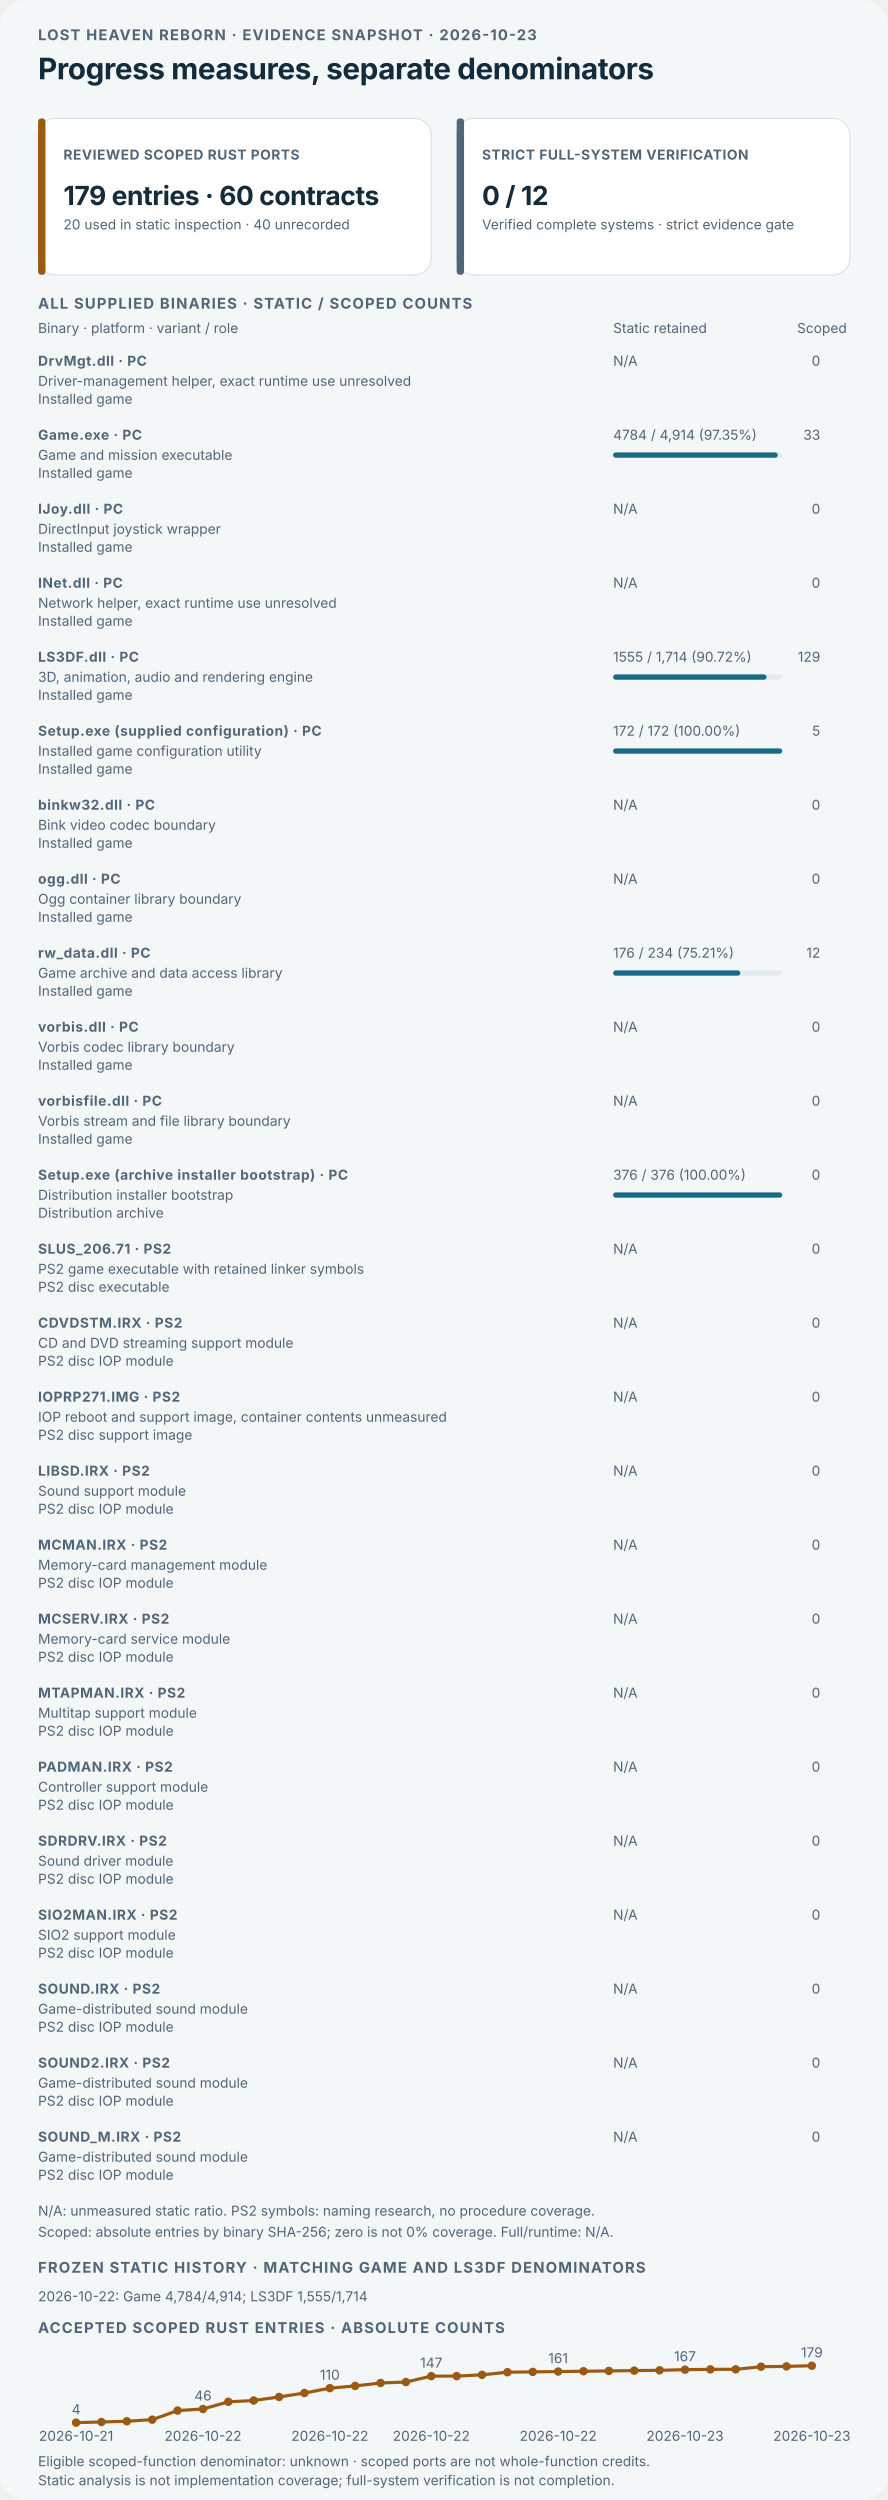
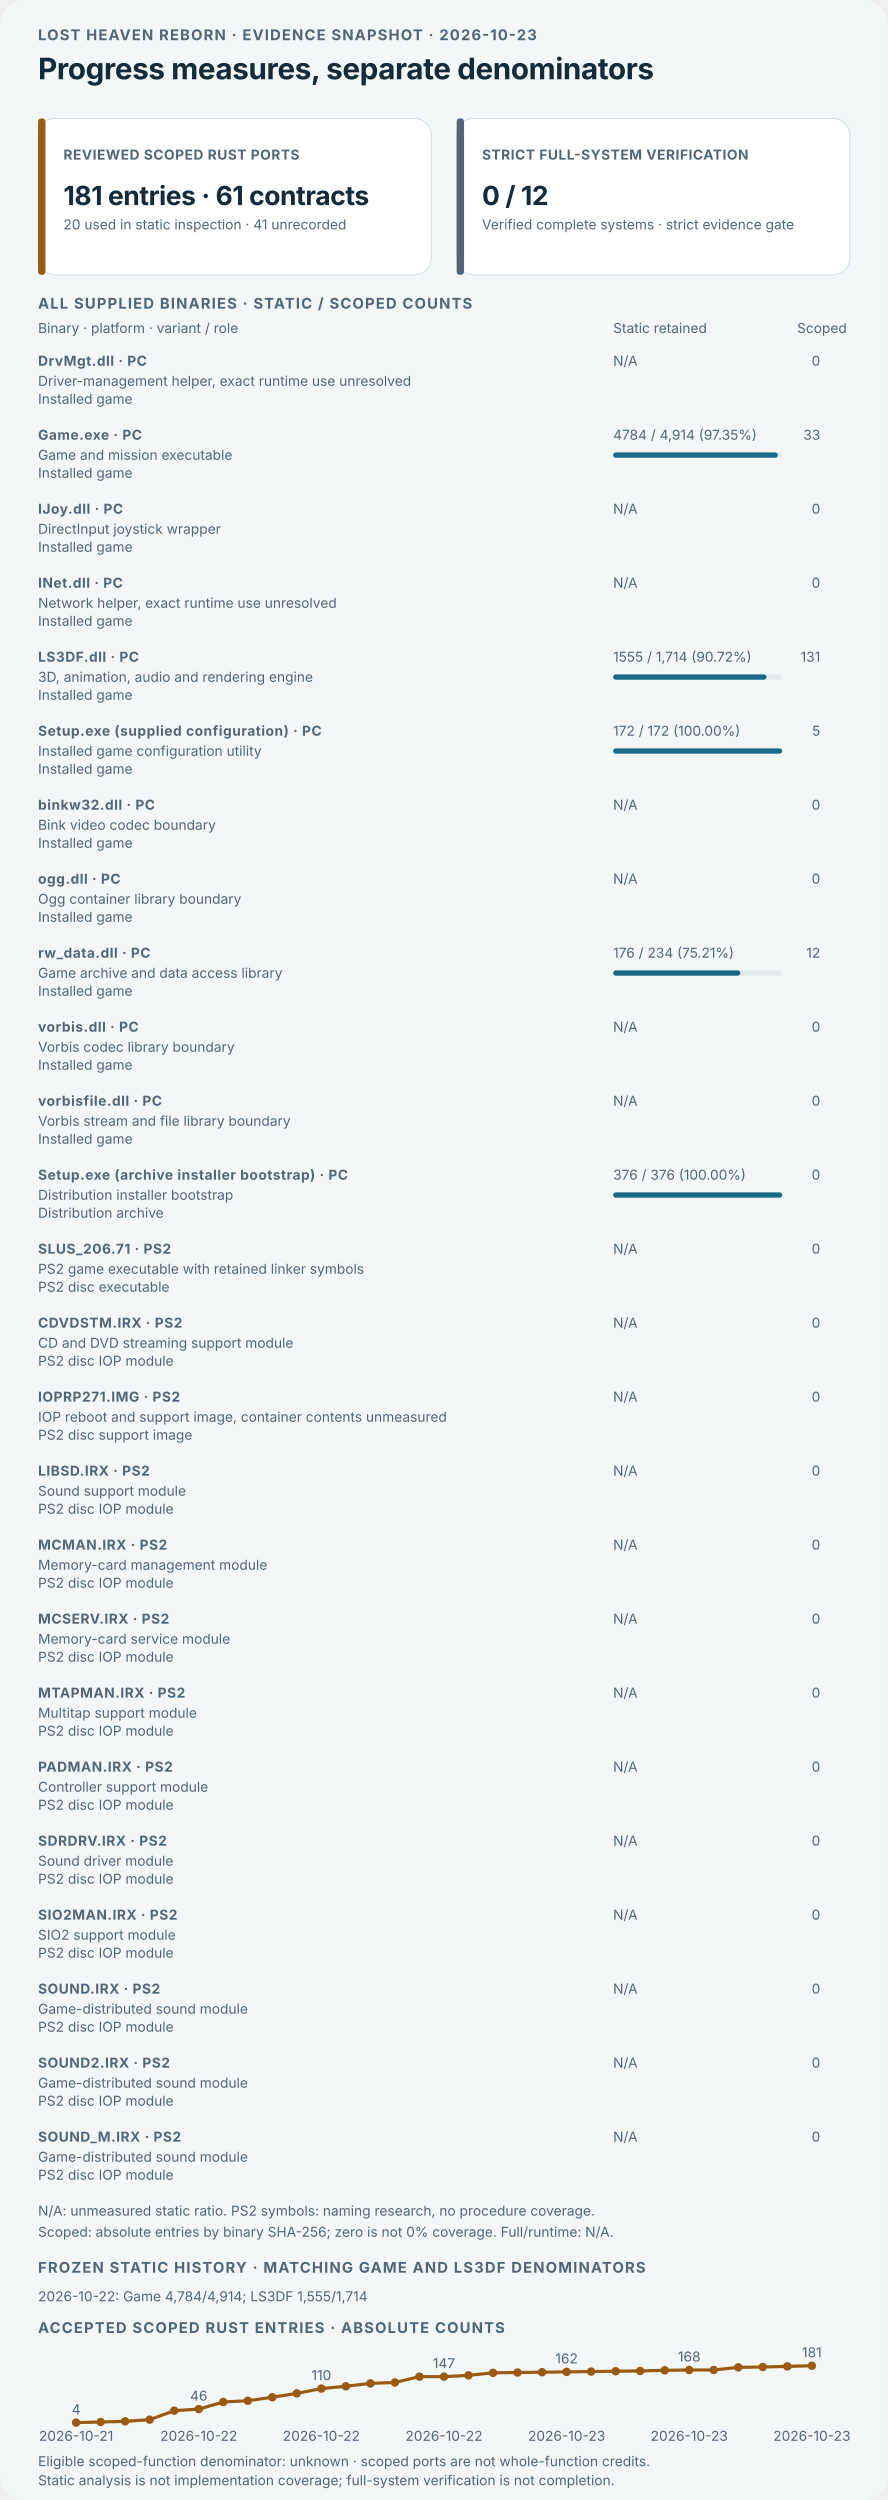
<svg xmlns="http://www.w3.org/2000/svg" viewBox="0 0 840 2365" role="img" aria-labelledby="dashboard-title dashboard-desc">
  <style>text{font-family:Inter,ui-sans-serif,system-ui,-apple-system,"Segoe UI",sans-serif;fill:#142b3b}.kicker{font-size:14px;font-weight:700;letter-spacing:1.1px;fill:#506577}.title{font-size:28px;font-weight:750;letter-spacing:-.35px}.label{font-size:13px;font-weight:750;letter-spacing:.5px;fill:#506577}.value{font-size:25px;font-weight:750;letter-spacing:-.4px}.detail,.history{font-size:13px;fill:#506577}.dark-bg{display:none}@media(prefers-color-scheme:dark){.light-bg{display:none}.dark-bg{display:inline}text{fill:#edf4f6}.kicker,.label,.detail,.history{fill:#b3c5ce}.card-bg{fill:#172b39;stroke:#3b5361}.bar-track{fill:#314957}}</style>
  <rect class="light-bg" width="840" height="2365" rx="24" fill="#f3f7f8" />
  <rect class="dark-bg" width="840" height="2365" rx="24" fill="#0d1b25" />
  <text x="36" y="38" class="kicker">LOST HEAVEN REBORN · EVIDENCE SNAPSHOT · 2026-10-23</text>
  <text x="36" y="75" class="title">Progress measures, separate denominators</text>
  <g>
    <rect class="card-bg" x="36" y="112" width="372" height="148" rx="16" fill="#ffffff" stroke="#d4e0e5" />
    <rect x="36" y="112" width="7" height="148" rx="3" fill="#9a5a12" />
    <text x="60" y="151" class="label">REVIEWED SCOPED RUST PORTS</text>
-     <text x="60" y="194" class="value">179 entries · 60 contracts</text>
-     <text x="60" y="217" class="detail">20 used in static inspection · 40 unrecorded</text>
+     <text x="60" y="194" class="value">181 entries · 61 contracts</text>
+     <text x="60" y="217" class="detail">20 used in static inspection · 41 unrecorded</text>
  </g>
  <g>
    <rect class="card-bg" x="432" y="112" width="372" height="148" rx="16" fill="#ffffff" stroke="#d4e0e5" />
    <rect x="432" y="112" width="7" height="148" rx="3" fill="#506577" />
    <text x="456" y="151" class="label">STRICT FULL-SYSTEM VERIFICATION</text>
    <text x="456" y="194" class="value">0 / 12</text>
    <text x="456" y="217" class="detail">Verified complete systems · strict evidence gate</text>
  </g>
  <text x="36" y="292" class="kicker">ALL SUPPLIED BINARIES · STATIC / SCOPED COUNTS</text>
  <text x="36" y="315" class="detail">Binary · platform · variant / role</text>
  <text x="580" y="315" class="detail">Static retained</text>
  <text x="754" y="315" class="detail">Scoped</text>
  <text x="36" y="346" class="label">DrvMgt.dll · PC</text>
  <text x="36" y="365" class="detail">Driver-management helper, exact runtime use unresolved</text>
  <text x="36" y="382" class="detail">Installed game</text>
  <text x="580" y="346" class="detail">N/A</text>
  <text x="776" y="346" text-anchor="end" class="detail">0</text>
  <text x="36" y="416" class="label">Game.exe · PC</text>
  <text x="36" y="435" class="detail">Game and mission executable</text>
  <text x="36" y="452" class="detail">Installed game</text>
  <text x="580" y="416" class="detail">4784 / 4,914 (97.35%)</text>
  <text x="776" y="416" text-anchor="end" class="detail">33</text>
  <rect class="catalog-static-track bar-track" x="580" y="428" width="160" height="5" rx="2.5" fill="#e2ebee" />
  <rect class="catalog-static-fill" x="580" y="428" width="155.767" height="5" rx="2.5" fill="#176b87" />
  <text x="36" y="486" class="label">IJoy.dll · PC</text>
  <text x="36" y="505" class="detail">DirectInput joystick wrapper</text>
  <text x="36" y="522" class="detail">Installed game</text>
  <text x="580" y="486" class="detail">N/A</text>
  <text x="776" y="486" text-anchor="end" class="detail">0</text>
  <text x="36" y="556" class="label">INet.dll · PC</text>
  <text x="36" y="575" class="detail">Network helper, exact runtime use unresolved</text>
  <text x="36" y="592" class="detail">Installed game</text>
  <text x="580" y="556" class="detail">N/A</text>
  <text x="776" y="556" text-anchor="end" class="detail">0</text>
  <text x="36" y="626" class="label">LS3DF.dll · PC</text>
  <text x="36" y="645" class="detail">3D, animation, audio and rendering engine</text>
  <text x="36" y="662" class="detail">Installed game</text>
  <text x="580" y="626" class="detail">1555 / 1,714 (90.72%)</text>
-   <text x="776" y="626" text-anchor="end" class="detail">129</text>
+   <text x="776" y="626" text-anchor="end" class="detail">131</text>
  <rect class="catalog-static-track bar-track" x="580" y="638" width="160" height="5" rx="2.5" fill="#e2ebee" />
  <rect class="catalog-static-fill" x="580" y="638" width="145.158" height="5" rx="2.5" fill="#176b87" />
  <text x="36" y="696" class="label">Setup.exe (supplied configuration) · PC</text>
  <text x="36" y="715" class="detail">Installed game configuration utility</text>
  <text x="36" y="732" class="detail">Installed game</text>
  <text x="580" y="696" class="detail">172 / 172 (100.00%)</text>
  <text x="776" y="696" text-anchor="end" class="detail">5</text>
  <rect class="catalog-static-track bar-track" x="580" y="708" width="160" height="5" rx="2.5" fill="#e2ebee" />
  <rect class="catalog-static-fill" x="580" y="708" width="160.000" height="5" rx="2.5" fill="#176b87" />
  <text x="36" y="766" class="label">binkw32.dll · PC</text>
  <text x="36" y="785" class="detail">Bink video codec boundary</text>
  <text x="36" y="802" class="detail">Installed game</text>
  <text x="580" y="766" class="detail">N/A</text>
  <text x="776" y="766" text-anchor="end" class="detail">0</text>
  <text x="36" y="836" class="label">ogg.dll · PC</text>
  <text x="36" y="855" class="detail">Ogg container library boundary</text>
  <text x="36" y="872" class="detail">Installed game</text>
  <text x="580" y="836" class="detail">N/A</text>
  <text x="776" y="836" text-anchor="end" class="detail">0</text>
  <text x="36" y="906" class="label">rw_data.dll · PC</text>
  <text x="36" y="925" class="detail">Game archive and data access library</text>
  <text x="36" y="942" class="detail">Installed game</text>
  <text x="580" y="906" class="detail">176 / 234 (75.21%)</text>
  <text x="776" y="906" text-anchor="end" class="detail">12</text>
  <rect class="catalog-static-track bar-track" x="580" y="918" width="160" height="5" rx="2.5" fill="#e2ebee" />
  <rect class="catalog-static-fill" x="580" y="918" width="120.342" height="5" rx="2.5" fill="#176b87" />
  <text x="36" y="976" class="label">vorbis.dll · PC</text>
  <text x="36" y="995" class="detail">Vorbis codec library boundary</text>
  <text x="36" y="1012" class="detail">Installed game</text>
  <text x="580" y="976" class="detail">N/A</text>
  <text x="776" y="976" text-anchor="end" class="detail">0</text>
  <text x="36" y="1046" class="label">vorbisfile.dll · PC</text>
  <text x="36" y="1065" class="detail">Vorbis stream and file library boundary</text>
  <text x="36" y="1082" class="detail">Installed game</text>
  <text x="580" y="1046" class="detail">N/A</text>
  <text x="776" y="1046" text-anchor="end" class="detail">0</text>
  <text x="36" y="1116" class="label">Setup.exe (archive installer bootstrap) · PC</text>
  <text x="36" y="1135" class="detail">Distribution installer bootstrap</text>
  <text x="36" y="1152" class="detail">Distribution archive</text>
  <text x="580" y="1116" class="detail">376 / 376 (100.00%)</text>
  <text x="776" y="1116" text-anchor="end" class="detail">0</text>
  <rect class="catalog-static-track bar-track" x="580" y="1128" width="160" height="5" rx="2.5" fill="#e2ebee" />
  <rect class="catalog-static-fill" x="580" y="1128" width="160.000" height="5" rx="2.5" fill="#176b87" />
  <text x="36" y="1186" class="label">SLUS_206.71 · PS2</text>
  <text x="36" y="1205" class="detail">PS2 game executable with retained linker symbols</text>
  <text x="36" y="1222" class="detail">PS2 disc executable</text>
  <text x="580" y="1186" class="detail">N/A</text>
  <text x="776" y="1186" text-anchor="end" class="detail">0</text>
  <text x="36" y="1256" class="label">CDVDSTM.IRX · PS2</text>
  <text x="36" y="1275" class="detail">CD and DVD streaming support module</text>
  <text x="36" y="1292" class="detail">PS2 disc IOP module</text>
  <text x="580" y="1256" class="detail">N/A</text>
  <text x="776" y="1256" text-anchor="end" class="detail">0</text>
  <text x="36" y="1326" class="label">IOPRP271.IMG · PS2</text>
  <text x="36" y="1345" class="detail">IOP reboot and support image, container contents unmeasured</text>
  <text x="36" y="1362" class="detail">PS2 disc support image</text>
  <text x="580" y="1326" class="detail">N/A</text>
  <text x="776" y="1326" text-anchor="end" class="detail">0</text>
  <text x="36" y="1396" class="label">LIBSD.IRX · PS2</text>
  <text x="36" y="1415" class="detail">Sound support module</text>
  <text x="36" y="1432" class="detail">PS2 disc IOP module</text>
  <text x="580" y="1396" class="detail">N/A</text>
  <text x="776" y="1396" text-anchor="end" class="detail">0</text>
  <text x="36" y="1466" class="label">MCMAN.IRX · PS2</text>
  <text x="36" y="1485" class="detail">Memory-card management module</text>
  <text x="36" y="1502" class="detail">PS2 disc IOP module</text>
  <text x="580" y="1466" class="detail">N/A</text>
  <text x="776" y="1466" text-anchor="end" class="detail">0</text>
  <text x="36" y="1536" class="label">MCSERV.IRX · PS2</text>
  <text x="36" y="1555" class="detail">Memory-card service module</text>
  <text x="36" y="1572" class="detail">PS2 disc IOP module</text>
  <text x="580" y="1536" class="detail">N/A</text>
  <text x="776" y="1536" text-anchor="end" class="detail">0</text>
  <text x="36" y="1606" class="label">MTAPMAN.IRX · PS2</text>
  <text x="36" y="1625" class="detail">Multitap support module</text>
  <text x="36" y="1642" class="detail">PS2 disc IOP module</text>
  <text x="580" y="1606" class="detail">N/A</text>
  <text x="776" y="1606" text-anchor="end" class="detail">0</text>
  <text x="36" y="1676" class="label">PADMAN.IRX · PS2</text>
  <text x="36" y="1695" class="detail">Controller support module</text>
  <text x="36" y="1712" class="detail">PS2 disc IOP module</text>
  <text x="580" y="1676" class="detail">N/A</text>
  <text x="776" y="1676" text-anchor="end" class="detail">0</text>
  <text x="36" y="1746" class="label">SDRDRV.IRX · PS2</text>
  <text x="36" y="1765" class="detail">Sound driver module</text>
  <text x="36" y="1782" class="detail">PS2 disc IOP module</text>
  <text x="580" y="1746" class="detail">N/A</text>
  <text x="776" y="1746" text-anchor="end" class="detail">0</text>
  <text x="36" y="1816" class="label">SIO2MAN.IRX · PS2</text>
  <text x="36" y="1835" class="detail">SIO2 support module</text>
  <text x="36" y="1852" class="detail">PS2 disc IOP module</text>
  <text x="580" y="1816" class="detail">N/A</text>
  <text x="776" y="1816" text-anchor="end" class="detail">0</text>
  <text x="36" y="1886" class="label">SOUND.IRX · PS2</text>
  <text x="36" y="1905" class="detail">Game-distributed sound module</text>
  <text x="36" y="1922" class="detail">PS2 disc IOP module</text>
  <text x="580" y="1886" class="detail">N/A</text>
  <text x="776" y="1886" text-anchor="end" class="detail">0</text>
  <text x="36" y="1956" class="label">SOUND2.IRX · PS2</text>
  <text x="36" y="1975" class="detail">Game-distributed sound module</text>
  <text x="36" y="1992" class="detail">PS2 disc IOP module</text>
  <text x="580" y="1956" class="detail">N/A</text>
  <text x="776" y="1956" text-anchor="end" class="detail">0</text>
  <text x="36" y="2026" class="label">SOUND_M.IRX · PS2</text>
  <text x="36" y="2045" class="detail">Game-distributed sound module</text>
  <text x="36" y="2062" class="detail">PS2 disc IOP module</text>
  <text x="580" y="2026" class="detail">N/A</text>
  <text x="776" y="2026" text-anchor="end" class="detail">0</text>
  <text x="36" y="2096" class="detail">N/A: unmeasured static ratio. PS2 symbols: naming research, no procedure coverage.</text>
  <text x="36" y="2116" class="detail">Scoped: absolute entries by binary SHA-256; zero is not 0% coverage. Full/runtime: N/A.</text>
  <text x="36" y="2150" class="kicker">FROZEN STATIC HISTORY · MATCHING GAME AND LS3DF DENOMINATORS</text>
  <text x="36" y="2177" class="history">2026-10-22: Game 4,784/4,914; LS3DF 1,555/1,714</text>
  <text x="36" y="2207" class="kicker">ACCEPTED SCOPED RUST ENTRIES · ABSOLUTE COUNTS</text>
-   <polyline points="72.0,2291.8 96.0,2291.2 120.0,2290.5 144.0,2289.0 168.0,2280.4 192.0,2278.9 216.0,2272.1 240.0,2270.9 264.0,2267.5 288.0,2263.8 312.0,2259.2 336.0,2257.1 360.0,2254.3 384.0,2253.4 408.0,2247.8 432.0,2247.8 456.0,2246.6 480.0,2244.1 504.0,2243.8 528.0,2243.5 552.0,2243.2 576.0,2242.9 600.0,2242.6 624.0,2242.3 648.0,2241.7 672.0,2241.4 696.0,2241.4 720.0,2238.9 744.0,2238.6 768.0,2238.0" fill="none" stroke="#9a5a12" stroke-width="3" stroke-linecap="round" stroke-linejoin="round" />
+   <polyline points="72.0,2291.8 95.2,2291.2 118.4,2290.6 141.6,2289.0 164.8,2280.5 188.0,2279.0 211.2,2272.3 234.4,2271.1 257.6,2267.8 280.8,2264.1 304.0,2259.6 327.2,2257.4 350.4,2254.7 373.6,2253.8 396.8,2248.3 420.0,2248.3 443.2,2247.1 466.4,2244.7 489.6,2244.4 512.8,2244.1 536.0,2243.8 559.2,2243.5 582.4,2243.2 605.6,2242.9 628.8,2242.3 652.0,2242.0 675.2,2242.0 698.4,2239.5 721.6,2239.2 744.8,2238.6 768.0,2238.0" fill="none" stroke="#9a5a12" stroke-width="3" stroke-linecap="round" stroke-linejoin="round" />
  <circle cx="72.0" cy="2291.8" r="4" fill="#9a5a12" />
  <text x="72.0" y="2283.8" text-anchor="middle" class="history">4</text>
  <text x="72.0" y="2309" text-anchor="middle" class="history">2026-10-21</text>
-   <circle cx="96.0" cy="2291.2" r="4" fill="#9a5a12" />
-   <circle cx="120.0" cy="2290.5" r="4" fill="#9a5a12" />
-   <circle cx="144.0" cy="2289.0" r="4" fill="#9a5a12" />
-   <circle cx="168.0" cy="2280.4" r="4" fill="#9a5a12" />
-   <circle cx="192.0" cy="2278.9" r="4" fill="#9a5a12" />
-   <text x="192.0" y="2270.9" text-anchor="middle" class="history">46</text>
-   <text x="192.0" y="2309" text-anchor="middle" class="history">2026-10-22</text>
-   <circle cx="216.0" cy="2272.1" r="4" fill="#9a5a12" />
-   <circle cx="240.0" cy="2270.9" r="4" fill="#9a5a12" />
-   <circle cx="264.0" cy="2267.5" r="4" fill="#9a5a12" />
-   <circle cx="288.0" cy="2263.8" r="4" fill="#9a5a12" />
-   <circle cx="312.0" cy="2259.2" r="4" fill="#9a5a12" />
-   <text x="312.0" y="2251.2" text-anchor="middle" class="history">110</text>
-   <text x="312.0" y="2309" text-anchor="middle" class="history">2026-10-22</text>
-   <circle cx="336.0" cy="2257.1" r="4" fill="#9a5a12" />
-   <circle cx="360.0" cy="2254.3" r="4" fill="#9a5a12" />
-   <circle cx="384.0" cy="2253.4" r="4" fill="#9a5a12" />
-   <circle cx="408.0" cy="2247.8" r="4" fill="#9a5a12" />
-   <text x="408.0" y="2239.8" text-anchor="middle" class="history">147</text>
-   <text x="408.0" y="2309" text-anchor="middle" class="history">2026-10-22</text>
-   <circle cx="432.0" cy="2247.8" r="4" fill="#9a5a12" />
-   <circle cx="456.0" cy="2246.6" r="4" fill="#9a5a12" />
-   <circle cx="480.0" cy="2244.1" r="4" fill="#9a5a12" />
-   <circle cx="504.0" cy="2243.8" r="4" fill="#9a5a12" />
-   <circle cx="528.0" cy="2243.5" r="4" fill="#9a5a12" />
-   <text x="528.0" y="2235.5" text-anchor="middle" class="history">161</text>
-   <text x="528.0" y="2309" text-anchor="middle" class="history">2026-10-22</text>
-   <circle cx="552.0" cy="2243.2" r="4" fill="#9a5a12" />
-   <circle cx="576.0" cy="2242.9" r="4" fill="#9a5a12" />
-   <circle cx="600.0" cy="2242.6" r="4" fill="#9a5a12" />
-   <circle cx="624.0" cy="2242.3" r="4" fill="#9a5a12" />
-   <circle cx="648.0" cy="2241.7" r="4" fill="#9a5a12" />
-   <text x="648.0" y="2233.7" text-anchor="middle" class="history">167</text>
-   <text x="648.0" y="2309" text-anchor="middle" class="history">2026-10-23</text>
-   <circle cx="672.0" cy="2241.4" r="4" fill="#9a5a12" />
-   <circle cx="696.0" cy="2241.4" r="4" fill="#9a5a12" />
-   <circle cx="720.0" cy="2238.9" r="4" fill="#9a5a12" />
-   <circle cx="744.0" cy="2238.6" r="4" fill="#9a5a12" />
+   <circle cx="95.2" cy="2291.2" r="4" fill="#9a5a12" />
+   <circle cx="118.4" cy="2290.6" r="4" fill="#9a5a12" />
+   <circle cx="141.6" cy="2289.0" r="4" fill="#9a5a12" />
+   <circle cx="164.8" cy="2280.5" r="4" fill="#9a5a12" />
+   <circle cx="188.0" cy="2279.0" r="4" fill="#9a5a12" />
+   <text x="188.0" y="2271.0" text-anchor="middle" class="history">46</text>
+   <text x="188.0" y="2309" text-anchor="middle" class="history">2026-10-22</text>
+   <circle cx="211.2" cy="2272.3" r="4" fill="#9a5a12" />
+   <circle cx="234.4" cy="2271.1" r="4" fill="#9a5a12" />
+   <circle cx="257.6" cy="2267.8" r="4" fill="#9a5a12" />
+   <circle cx="280.8" cy="2264.1" r="4" fill="#9a5a12" />
+   <circle cx="304.0" cy="2259.6" r="4" fill="#9a5a12" />
+   <text x="304.0" y="2251.6" text-anchor="middle" class="history">110</text>
+   <text x="304.0" y="2309" text-anchor="middle" class="history">2026-10-22</text>
+   <circle cx="327.2" cy="2257.4" r="4" fill="#9a5a12" />
+   <circle cx="350.4" cy="2254.7" r="4" fill="#9a5a12" />
+   <circle cx="373.6" cy="2253.8" r="4" fill="#9a5a12" />
+   <circle cx="396.8" cy="2248.3" r="4" fill="#9a5a12" />
+   <circle cx="420.0" cy="2248.3" r="4" fill="#9a5a12" />
+   <text x="420.0" y="2240.3" text-anchor="middle" class="history">147</text>
+   <text x="420.0" y="2309" text-anchor="middle" class="history">2026-10-22</text>
+   <circle cx="443.2" cy="2247.1" r="4" fill="#9a5a12" />
+   <circle cx="466.4" cy="2244.7" r="4" fill="#9a5a12" />
+   <circle cx="489.6" cy="2244.4" r="4" fill="#9a5a12" />
+   <circle cx="512.8" cy="2244.1" r="4" fill="#9a5a12" />
+   <circle cx="536.0" cy="2243.8" r="4" fill="#9a5a12" />
+   <text x="536.0" y="2235.8" text-anchor="middle" class="history">162</text>
+   <text x="536.0" y="2309" text-anchor="middle" class="history">2026-10-23</text>
+   <circle cx="559.2" cy="2243.5" r="4" fill="#9a5a12" />
+   <circle cx="582.4" cy="2243.2" r="4" fill="#9a5a12" />
+   <circle cx="605.6" cy="2242.9" r="4" fill="#9a5a12" />
+   <circle cx="628.8" cy="2242.3" r="4" fill="#9a5a12" />
+   <circle cx="652.0" cy="2242.0" r="4" fill="#9a5a12" />
+   <text x="652.0" y="2234.0" text-anchor="middle" class="history">168</text>
+   <text x="652.0" y="2309" text-anchor="middle" class="history">2026-10-23</text>
+   <circle cx="675.2" cy="2242.0" r="4" fill="#9a5a12" />
+   <circle cx="698.4" cy="2239.5" r="4" fill="#9a5a12" />
+   <circle cx="721.6" cy="2239.2" r="4" fill="#9a5a12" />
+   <circle cx="744.8" cy="2238.6" r="4" fill="#9a5a12" />
  <circle cx="768.0" cy="2238.0" r="4" fill="#9a5a12" />
-   <text x="768.0" y="2230.0" text-anchor="middle" class="history">179</text>
+   <text x="768.0" y="2230.0" text-anchor="middle" class="history">181</text>
  <text x="768.0" y="2309" text-anchor="middle" class="history">2026-10-23</text>
  <text x="36" y="2333" class="detail">Eligible scoped-function denominator: unknown · scoped ports are not whole-function credits.</text>
  <text x="36" y="2351" class="detail">Static analysis is not implementation coverage; full-system verification is not completion.</text>
</svg>
